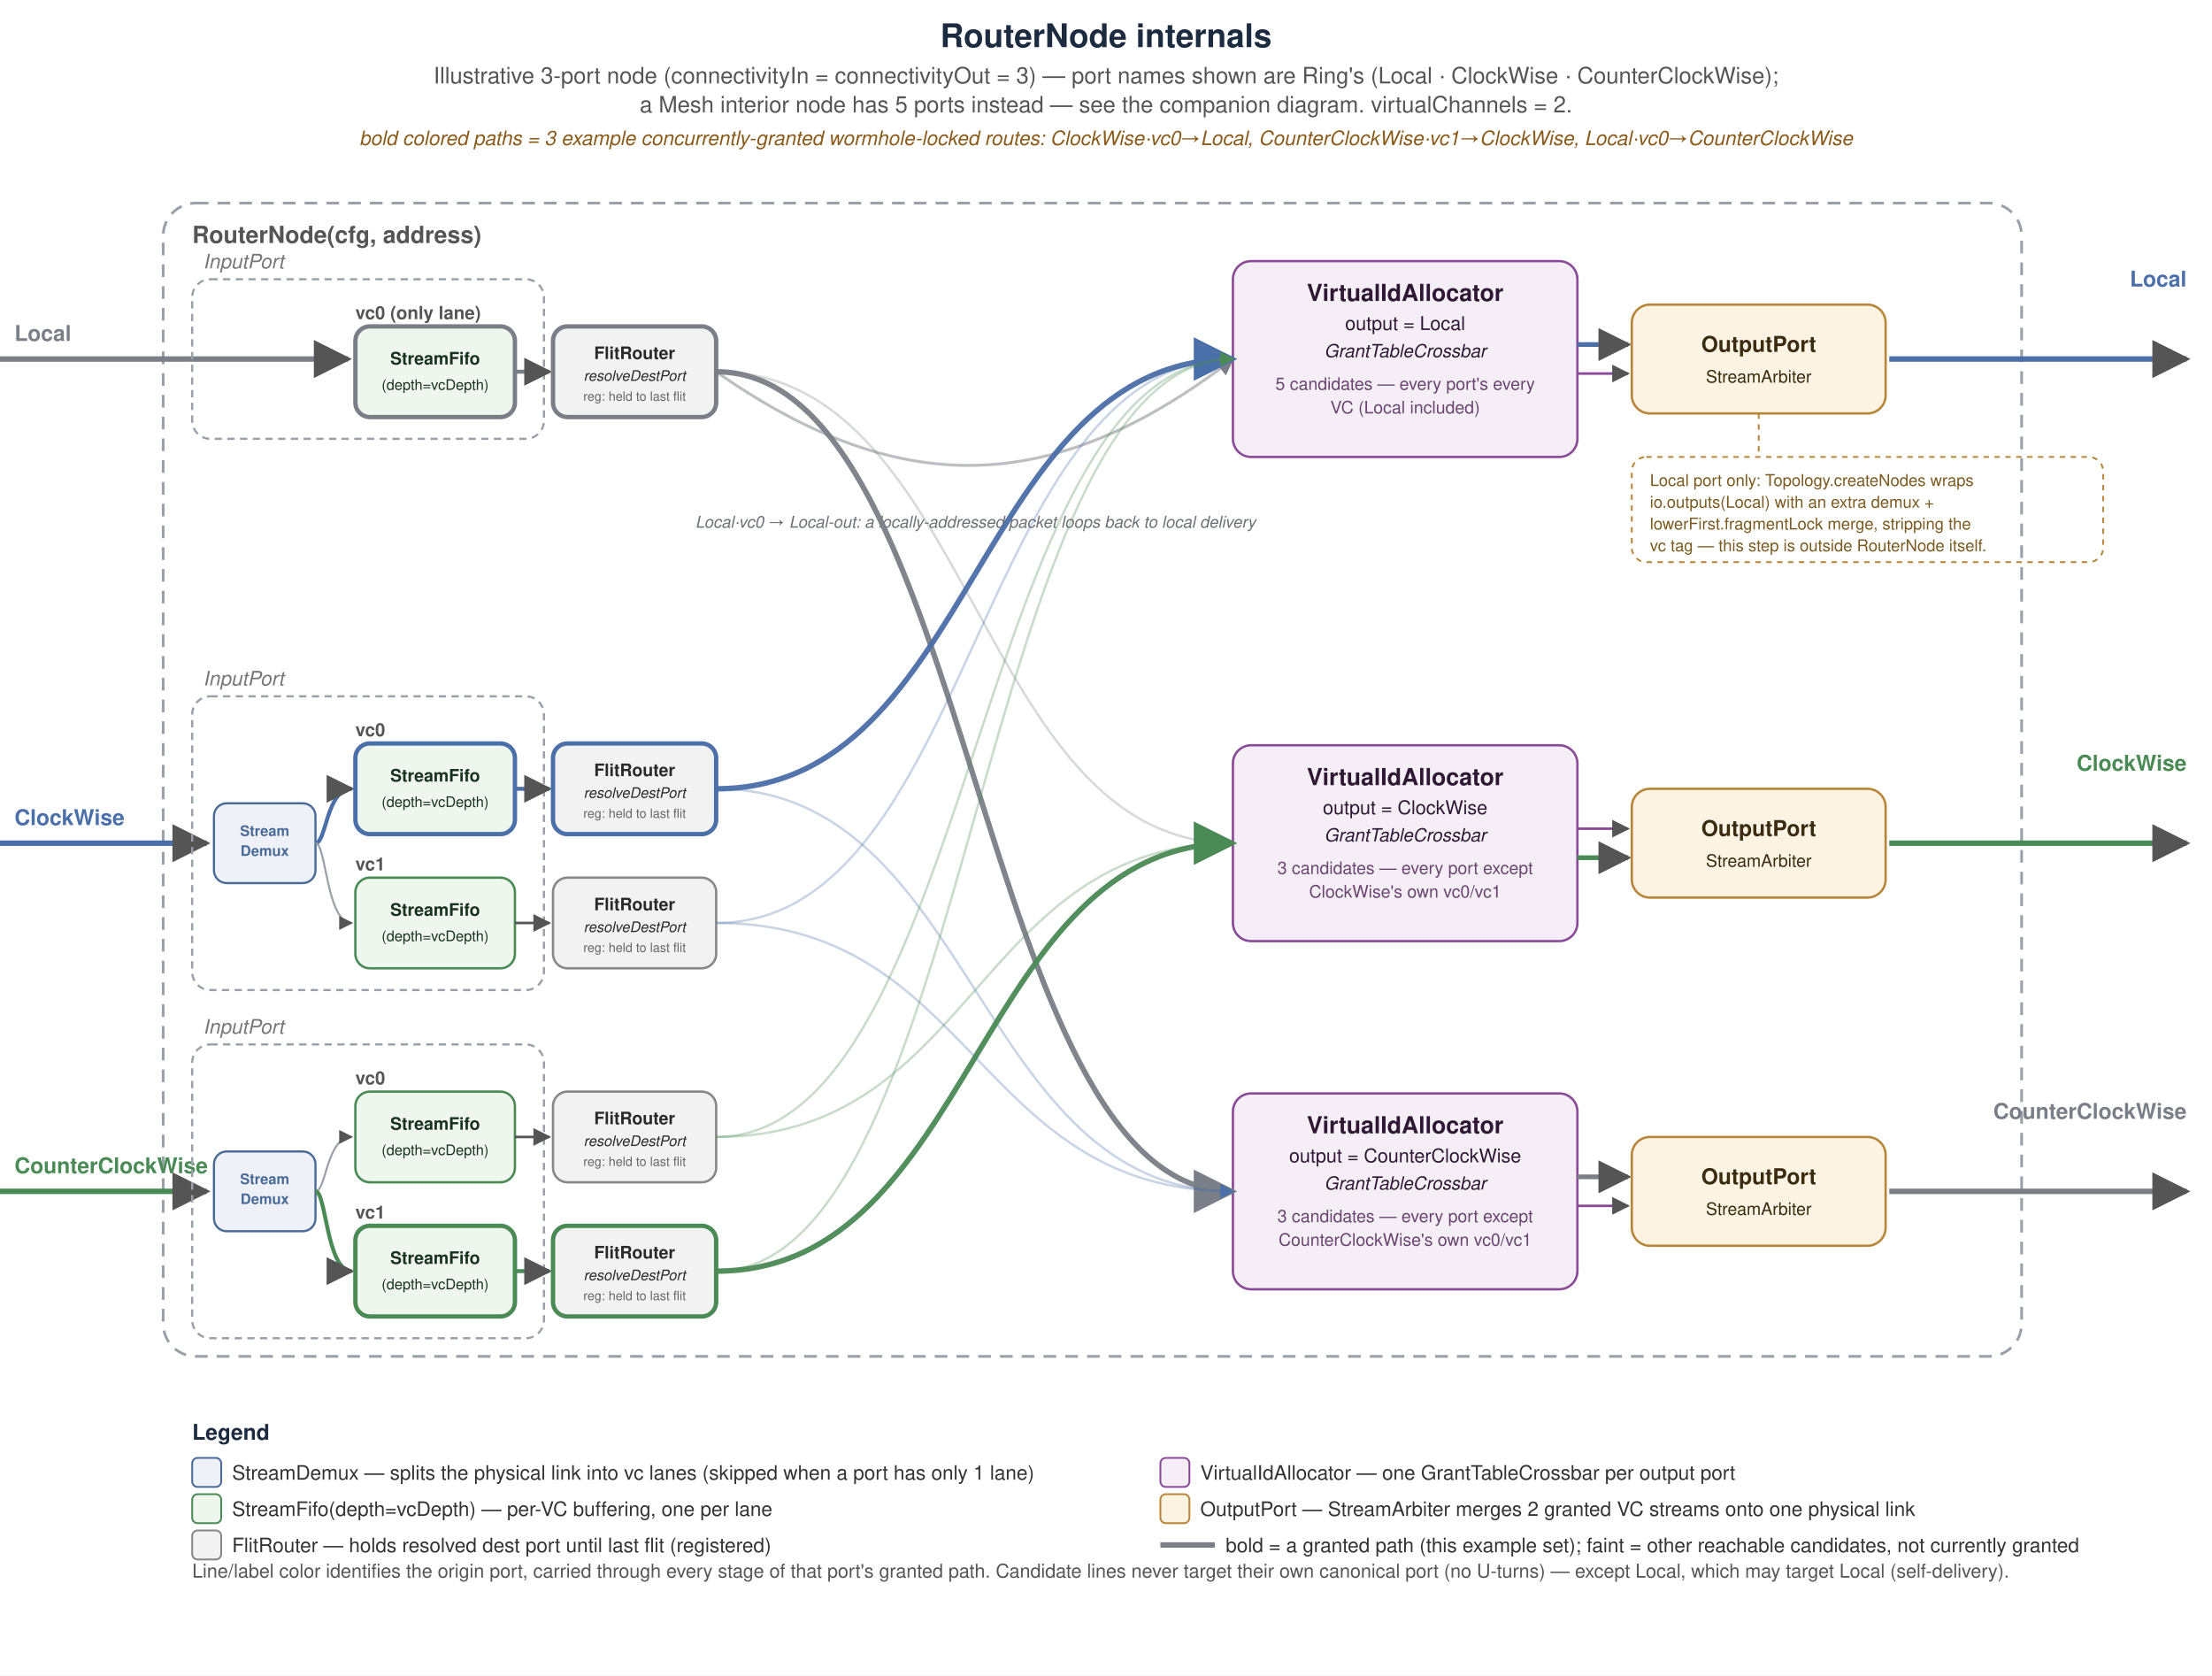
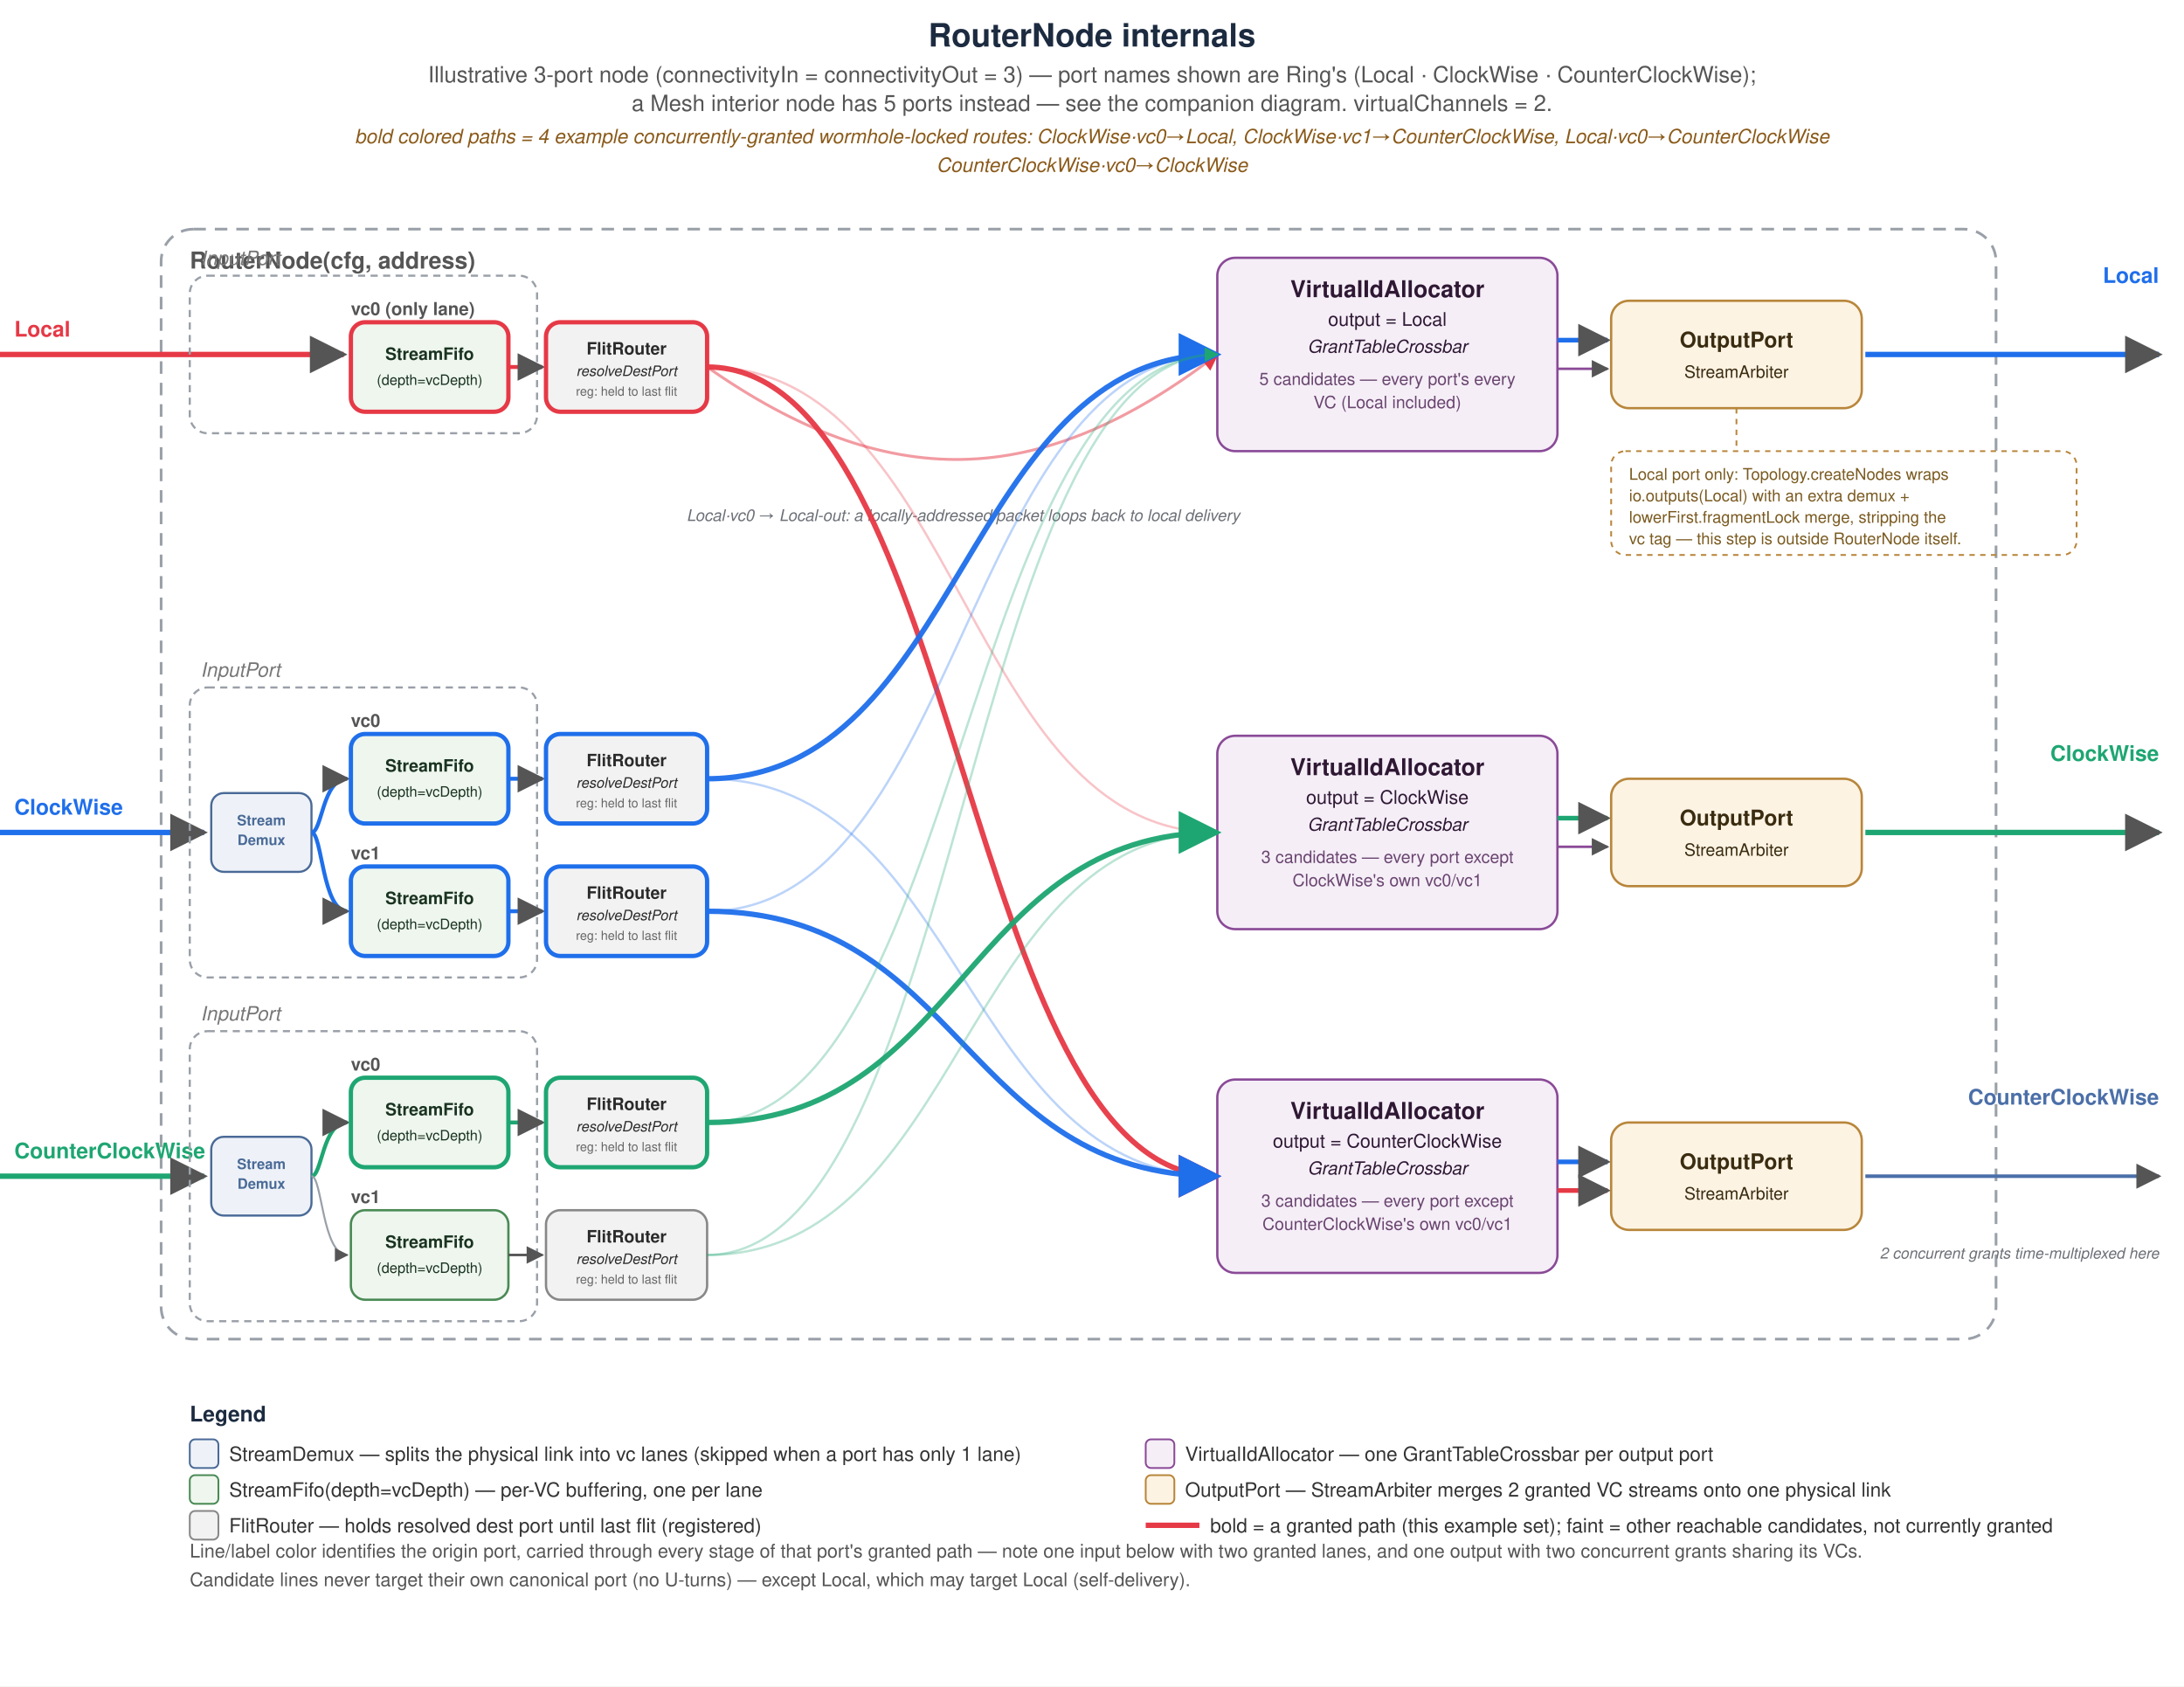
- <svg xmlns="http://www.w3.org/2000/svg" viewBox="0 0 1220 924" font-family="Segoe UI, Helvetica, Arial, sans-serif">
+ <svg xmlns="http://www.w3.org/2000/svg" viewBox="0 0 1220 942" font-family="Segoe UI, Helvetica, Arial, sans-serif">
  <defs>
    <marker id="arrowGray" viewBox="0 0 10 10" refX="9" refY="5" markerWidth="7" markerHeight="7" orient="auto-start-reverse">
      <path d="M0,0 L10,5 L0,10 z" fill="#555" />
    </marker>
    <marker id="arrowC0" viewBox="0 0 10 10" refX="9" refY="5" markerWidth="6" markerHeight="6" orient="auto-start-reverse">
-       <path d="M0,0 L10,5 L0,10 z" fill="#7a7f87" />
+       <path d="M0,0 L10,5 L0,10 z" fill="#e63946" />
    </marker>
    <marker id="arrowB0" viewBox="0 0 10 10" refX="9" refY="5" markerWidth="8" markerHeight="8" orient="auto-start-reverse">
-       <path d="M0,0 L10,5 L0,10 z" fill="#7a7f87" />
+       <path d="M0,0 L10,5 L0,10 z" fill="#e63946" />
    </marker>
    <marker id="arrowC1" viewBox="0 0 10 10" refX="9" refY="5" markerWidth="6" markerHeight="6" orient="auto-start-reverse">
-       <path d="M0,0 L10,5 L0,10 z" fill="#4b6fa8" />
+       <path d="M0,0 L10,5 L0,10 z" fill="#1f6feb" />
    </marker>
    <marker id="arrowB1" viewBox="0 0 10 10" refX="9" refY="5" markerWidth="8" markerHeight="8" orient="auto-start-reverse">
-       <path d="M0,0 L10,5 L0,10 z" fill="#4b6fa8" />
+       <path d="M0,0 L10,5 L0,10 z" fill="#1f6feb" />
    </marker>
    <marker id="arrowC2" viewBox="0 0 10 10" refX="9" refY="5" markerWidth="6" markerHeight="6" orient="auto-start-reverse">
-       <path d="M0,0 L10,5 L0,10 z" fill="#4a8a55" />
+       <path d="M0,0 L10,5 L0,10 z" fill="#1ea672" />
    </marker>
    <marker id="arrowB2" viewBox="0 0 10 10" refX="9" refY="5" markerWidth="8" markerHeight="8" orient="auto-start-reverse">
-       <path d="M0,0 L10,5 L0,10 z" fill="#4a8a55" />
+       <path d="M0,0 L10,5 L0,10 z" fill="#1ea672" />
    </marker>
    <marker id="arrowC3" viewBox="0 0 10 10" refX="9" refY="5" markerWidth="6" markerHeight="6" orient="auto-start-reverse">
-       <path d="M0,0 L10,5 L0,10 z" fill="#a5673f" />
+       <path d="M0,0 L10,5 L0,10 z" fill="#f2790a" />
    </marker>
    <marker id="arrowB3" viewBox="0 0 10 10" refX="9" refY="5" markerWidth="8" markerHeight="8" orient="auto-start-reverse">
-       <path d="M0,0 L10,5 L0,10 z" fill="#a5673f" />
+       <path d="M0,0 L10,5 L0,10 z" fill="#f2790a" />
    </marker>
    <marker id="arrowC4" viewBox="0 0 10 10" refX="9" refY="5" markerWidth="6" markerHeight="6" orient="auto-start-reverse">
-       <path d="M0,0 L10,5 L0,10 z" fill="#6a4c93" />
+       <path d="M0,0 L10,5 L0,10 z" fill="#9d4edd" />
    </marker>
    <marker id="arrowB4" viewBox="0 0 10 10" refX="9" refY="5" markerWidth="8" markerHeight="8" orient="auto-start-reverse">
-       <path d="M0,0 L10,5 L0,10 z" fill="#6a4c93" />
+       <path d="M0,0 L10,5 L0,10 z" fill="#9d4edd" />
    </marker>
  </defs>
-   <rect x="0" y="0" width="1220" height="924" fill="#ffffff" />
+   <rect x="0" y="0" width="1220" height="942" fill="#ffffff" />
  <text x="610.0" y="26" text-anchor="middle" font-size="18" font-weight="600" fill="#1c2b40">RouterNode internals</text>
  <text x="610.0" y="46" text-anchor="middle" font-size="12.5" fill="#555">Illustrative 3-port node (connectivityIn = connectivityOut = 3) — port names shown are Ring's (Local · ClockWise · CounterClockWise);</text>
  <text x="610.0" y="62" text-anchor="middle" font-size="12.5" fill="#555">a Mesh interior node has 5 ports instead — see the companion diagram. virtualChannels = 2.</text>
-   <text x="610.0" y="80" text-anchor="middle" font-size="11" font-style="italic" fill="#8a5a1a">bold colored paths = 3 example concurrently-granted wormhole-locked routes: ClockWise·vc0→Local, CounterClockWise·vc1→ClockWise, Local·vc0→CounterClockWise</text>
-   <rect x="90" y="112" width="1025" height="636" rx="18" fill="none" stroke="#9aa0a8" stroke-width="1.5" stroke-dasharray="7,5" />
-   <text x="106" y="134" font-size="13" font-weight="600" fill="#555">RouterNode(cfg, address)</text>
-   <text x="8" y="188" font-size="12" font-weight="600" fill="#7a7f87">Local</text>
-   <line x1="0" y1="198" x2="192" y2="198" stroke="#7a7f87" stroke-width="3" marker-end="url(#arrowGray)" />
+   <text x="610.0" y="80" text-anchor="middle" font-size="11" font-style="italic" fill="#8a5a1a">bold colored paths = 4 example concurrently-granted wormhole-locked routes: ClockWise·vc0→Local, ClockWise·vc1→CounterClockWise, Local·vc0→CounterClockWise</text>
+   <text x="610.0" y="96" text-anchor="middle" font-size="11" font-style="italic" fill="#8a5a1a">CounterClockWise·vc0→ClockWise</text>
+   <rect x="90" y="128" width="1025" height="620" rx="18" fill="none" stroke="#9aa0a8" stroke-width="1.5" stroke-dasharray="7,5" />
+   <text x="106" y="150" font-size="13" font-weight="600" fill="#555">RouterNode(cfg, address)</text>
+   <text x="8" y="188" font-size="12" font-weight="600" fill="#e63946">Local</text>
+   <line x1="0" y1="198" x2="192" y2="198" stroke="#e63946" stroke-width="3" marker-end="url(#arrowGray)" />
  <text x="112" y="148" font-size="11" font-style="italic" fill="#777">InputPort</text>
  <rect x="106" y="154" width="194" height="88" rx="10" fill="none" stroke="#9aa0a8" stroke-width="1.2" stroke-dasharray="4,3" />
  <text x="196" y="176" font-size="10" font-weight="600" fill="#555">vc0 (only lane)</text>
-   <rect x="196" y="180" width="88" height="50" rx="8" fill="#eef6ee" stroke="#7a7f87" stroke-width="2.4" />
+   <rect x="196" y="180" width="88" height="50" rx="8" fill="#eef6ee" stroke="#e63946" stroke-width="2.4" />
  <text x="240" y="201" text-anchor="middle" font-size="9.5" font-weight="600" fill="#1a3320">StreamFifo</text>
  <text x="240" y="215" text-anchor="middle" font-size="8" fill="#1a3320">(depth=vcDepth)</text>
-   <line x1="284" y1="205" x2="303" y2="205" stroke="#7a7f87" stroke-width="2.2" marker-end="url(#arrowGray)" />
-   <rect x="305" y="180" width="90" height="50" rx="8" fill="#f2f2f2" stroke="#7a7f87" stroke-width="2.4" />
+   <line x1="284" y1="205" x2="303" y2="205" stroke="#e63946" stroke-width="2.2" marker-end="url(#arrowGray)" />
+   <rect x="305" y="180" width="90" height="50" rx="8" fill="#f2f2f2" stroke="#e63946" stroke-width="2.4" />
  <text x="350" y="198" text-anchor="middle" font-size="9.5" font-weight="600" fill="#2a2a2a">FlitRouter</text>
  <text x="350" y="210" text-anchor="middle" font-size="8" font-style="italic" fill="#2a2a2a">resolveDestPort</text>
  <text x="350" y="221" text-anchor="middle" font-size="7" fill="#666">reg: held to last flit</text>
  <rect x="680" y="144" width="190" height="108" rx="10" fill="#f5eef7" stroke="#8a4a97" stroke-width="1.3" />
  <text x="775" y="166" text-anchor="middle" font-size="13" font-weight="600" fill="#2f1834">VirtualIdAllocator</text>
  <text x="775" y="182" text-anchor="middle" font-size="10.5" fill="#2f1834">output = Local</text>
  <text x="775" y="197" text-anchor="middle" font-size="10" font-style="italic" fill="#2f1834">GrantTableCrossbar</text>
  <text x="775" y="215" text-anchor="middle" font-size="9.5" fill="#6a4570">5 candidates — every port's every</text>
  <text x="775" y="228" text-anchor="middle" font-size="9.5" fill="#6a4570">VC (Local included)</text>
-   <line x1="870" y1="190" x2="898" y2="190" stroke="#4b6fa8" stroke-width="2.6" marker-end="url(#arrowGray)" />
+   <line x1="870" y1="190" x2="898" y2="190" stroke="#1f6feb" stroke-width="2.6" marker-end="url(#arrowGray)" />
  <line x1="870" y1="206" x2="898" y2="206" stroke="#8a4a97" stroke-width="1.4" marker-end="url(#arrowGray)" />
  <rect x="900" y="168" width="140" height="60" rx="10" fill="#fdf3e3" stroke="#b8863b" stroke-width="1.3" />
  <text x="970" y="194" text-anchor="middle" font-size="12" font-weight="600" fill="#3a2c10">OutputPort</text>
  <text x="970" y="211" text-anchor="middle" font-size="9.5" fill="#3a2c10">StreamArbiter</text>
-   <line x1="1042" y1="198" x2="1206" y2="198" stroke="#4b6fa8" stroke-width="3" marker-end="url(#arrowGray)" />
-   <text x="1206" y="158" text-anchor="end" font-size="12" font-weight="600" fill="#4b6fa8">Local</text>
+   <line x1="1042" y1="198" x2="1206" y2="198" stroke="#1f6feb" stroke-width="3" marker-end="url(#arrowGray)" />
+   <text x="1206" y="158" text-anchor="end" font-size="12" font-weight="600" fill="#1f6feb">Local</text>
  <rect x="900" y="252" width="260" height="58" rx="8" fill="none" stroke="#b8863b" stroke-width="1" stroke-dasharray="3,3" />
  <line x1="970" y1="228" x2="970" y2="252" stroke="#b8863b" stroke-width="1" stroke-dasharray="3,3" />
  <text x="910" y="268" font-size="9" fill="#7a5a20">Local port only: Topology.createNodes wraps</text>
  <text x="910" y="280" font-size="9" fill="#7a5a20">io.outputs(Local) with an extra demux +</text>
  <text x="910" y="292" font-size="9" fill="#7a5a20">lowerFirst.fragmentLock merge, stripping the</text>
  <text x="910" y="304" font-size="9" fill="#7a5a20">vc tag — this step is outside RouterNode itself.</text>
-   <text x="8" y="455" font-size="12" font-weight="600" fill="#4b6fa8">ClockWise</text>
-   <line x1="0" y1="465" x2="114" y2="465" stroke="#4b6fa8" stroke-width="3" marker-end="url(#arrowGray)" />
+   <text x="8" y="455" font-size="12" font-weight="600" fill="#1f6feb">ClockWise</text>
+   <line x1="0" y1="465" x2="114" y2="465" stroke="#1f6feb" stroke-width="3" marker-end="url(#arrowGray)" />
  <rect x="118" y="443" width="56" height="44" rx="7" fill="#eef2f8" stroke="#4a6a97" stroke-width="1.2" />
  <text x="146" y="461" text-anchor="middle" font-size="8" font-weight="600" fill="#4a6a97">Stream</text>
  <text x="146" y="472" text-anchor="middle" font-size="8" font-weight="600" fill="#4a6a97">Demux</text>
  <text x="112" y="378" font-size="11" font-style="italic" fill="#777">InputPort</text>
  <rect x="106" y="384" width="194" height="162" rx="10" fill="none" stroke="#9aa0a8" stroke-width="1.2" stroke-dasharray="4,3" />
  <text x="196" y="406" font-size="10" font-weight="600" fill="#555">vc0</text>
-   <path d="M174,465 C 180,465 180,435 194,435" fill="none" stroke="#4b6fa8" stroke-width="2.2" marker-end="url(#arrowGray)" />
-   <rect x="196" y="410" width="88" height="50" rx="8" fill="#eef6ee" stroke="#4b6fa8" stroke-width="2.4" />
+   <path d="M174,465 C 180,465 180,435 194,435" fill="none" stroke="#1f6feb" stroke-width="2.2" marker-end="url(#arrowGray)" />
+   <rect x="196" y="410" width="88" height="50" rx="8" fill="#eef6ee" stroke="#1f6feb" stroke-width="2.4" />
  <text x="240" y="431" text-anchor="middle" font-size="9.5" font-weight="600" fill="#1a3320">StreamFifo</text>
  <text x="240" y="445" text-anchor="middle" font-size="8" fill="#1a3320">(depth=vcDepth)</text>
-   <line x1="284" y1="435" x2="303" y2="435" stroke="#4b6fa8" stroke-width="2.2" marker-end="url(#arrowGray)" />
-   <rect x="305" y="410" width="90" height="50" rx="8" fill="#f2f2f2" stroke="#4b6fa8" stroke-width="2.4" />
+   <line x1="284" y1="435" x2="303" y2="435" stroke="#1f6feb" stroke-width="2.2" marker-end="url(#arrowGray)" />
+   <rect x="305" y="410" width="90" height="50" rx="8" fill="#f2f2f2" stroke="#1f6feb" stroke-width="2.4" />
  <text x="350" y="428" text-anchor="middle" font-size="9.5" font-weight="600" fill="#2a2a2a">FlitRouter</text>
  <text x="350" y="440" text-anchor="middle" font-size="8" font-style="italic" fill="#2a2a2a">resolveDestPort</text>
  <text x="350" y="451" text-anchor="middle" font-size="7" fill="#666">reg: held to last flit</text>
  <text x="196" y="480" font-size="10" font-weight="600" fill="#555">vc1</text>
-   <path d="M174,465 C 180,465 180,509 194,509" fill="none" stroke="#9aa0a8" stroke-width="1.1" marker-end="url(#arrowGray)" />
-   <rect x="196" y="484" width="88" height="50" rx="8" fill="#eef6ee" stroke="#4a8a55" stroke-width="1.3" />
+   <path d="M174,465 C 180,465 180,509 194,509" fill="none" stroke="#1f6feb" stroke-width="2.2" marker-end="url(#arrowGray)" />
+   <rect x="196" y="484" width="88" height="50" rx="8" fill="#eef6ee" stroke="#1f6feb" stroke-width="2.4" />
  <text x="240" y="505" text-anchor="middle" font-size="9.5" font-weight="600" fill="#1a3320">StreamFifo</text>
  <text x="240" y="519" text-anchor="middle" font-size="8" fill="#1a3320">(depth=vcDepth)</text>
-   <line x1="284" y1="509" x2="303" y2="509" stroke="#555" stroke-width="1.4" marker-end="url(#arrowGray)" />
-   <rect x="305" y="484" width="90" height="50" rx="8" fill="#f2f2f2" stroke="#888" stroke-width="1.3" />
+   <line x1="284" y1="509" x2="303" y2="509" stroke="#1f6feb" stroke-width="2.2" marker-end="url(#arrowGray)" />
+   <rect x="305" y="484" width="90" height="50" rx="8" fill="#f2f2f2" stroke="#1f6feb" stroke-width="2.4" />
  <text x="350" y="502" text-anchor="middle" font-size="9.5" font-weight="600" fill="#2a2a2a">FlitRouter</text>
  <text x="350" y="514" text-anchor="middle" font-size="8" font-style="italic" fill="#2a2a2a">resolveDestPort</text>
  <text x="350" y="525" text-anchor="middle" font-size="7" fill="#666">reg: held to last flit</text>
  <rect x="680" y="411" width="190" height="108" rx="10" fill="#f5eef7" stroke="#8a4a97" stroke-width="1.3" />
  <text x="775" y="433" text-anchor="middle" font-size="13" font-weight="600" fill="#2f1834">VirtualIdAllocator</text>
  <text x="775" y="449" text-anchor="middle" font-size="10.5" fill="#2f1834">output = ClockWise</text>
  <text x="775" y="464" text-anchor="middle" font-size="10" font-style="italic" fill="#2f1834">GrantTableCrossbar</text>
  <text x="775" y="482" text-anchor="middle" font-size="9.5" fill="#6a4570">3 candidates — every port except</text>
  <text x="775" y="495" text-anchor="middle" font-size="9.5" fill="#6a4570">ClockWise's own vc0/vc1</text>
-   <line x1="870" y1="457" x2="898" y2="457" stroke="#8a4a97" stroke-width="1.4" marker-end="url(#arrowGray)" />
-   <line x1="870" y1="473" x2="898" y2="473" stroke="#4a8a55" stroke-width="2.6" marker-end="url(#arrowGray)" />
+   <line x1="870" y1="457" x2="898" y2="457" stroke="#1ea672" stroke-width="2.6" marker-end="url(#arrowGray)" />
+   <line x1="870" y1="473" x2="898" y2="473" stroke="#8a4a97" stroke-width="1.4" marker-end="url(#arrowGray)" />
  <rect x="900" y="435" width="140" height="60" rx="10" fill="#fdf3e3" stroke="#b8863b" stroke-width="1.3" />
  <text x="970" y="461" text-anchor="middle" font-size="12" font-weight="600" fill="#3a2c10">OutputPort</text>
  <text x="970" y="478" text-anchor="middle" font-size="9.5" fill="#3a2c10">StreamArbiter</text>
-   <line x1="1042" y1="465" x2="1206" y2="465" stroke="#4a8a55" stroke-width="3" marker-end="url(#arrowGray)" />
-   <text x="1206" y="425" text-anchor="end" font-size="12" font-weight="600" fill="#4a8a55">ClockWise</text>
-   <text x="8" y="647" font-size="12" font-weight="600" fill="#4a8a55">CounterClockWise</text>
-   <line x1="0" y1="657" x2="114" y2="657" stroke="#4a8a55" stroke-width="3" marker-end="url(#arrowGray)" />
+   <line x1="1042" y1="465" x2="1206" y2="465" stroke="#1ea672" stroke-width="3" marker-end="url(#arrowGray)" />
+   <text x="1206" y="425" text-anchor="end" font-size="12" font-weight="600" fill="#1ea672">ClockWise</text>
+   <text x="8" y="647" font-size="12" font-weight="600" fill="#1ea672">CounterClockWise</text>
+   <line x1="0" y1="657" x2="114" y2="657" stroke="#1ea672" stroke-width="3" marker-end="url(#arrowGray)" />
  <rect x="118" y="635" width="56" height="44" rx="7" fill="#eef2f8" stroke="#4a6a97" stroke-width="1.2" />
  <text x="146" y="653" text-anchor="middle" font-size="8" font-weight="600" fill="#4a6a97">Stream</text>
  <text x="146" y="664" text-anchor="middle" font-size="8" font-weight="600" fill="#4a6a97">Demux</text>
  <text x="112" y="570" font-size="11" font-style="italic" fill="#777">InputPort</text>
  <rect x="106" y="576" width="194" height="162" rx="10" fill="none" stroke="#9aa0a8" stroke-width="1.2" stroke-dasharray="4,3" />
  <text x="196" y="598" font-size="10" font-weight="600" fill="#555">vc0</text>
-   <path d="M174,657 C 180,657 180,627 194,627" fill="none" stroke="#9aa0a8" stroke-width="1.1" marker-end="url(#arrowGray)" />
-   <rect x="196" y="602" width="88" height="50" rx="8" fill="#eef6ee" stroke="#4a8a55" stroke-width="1.3" />
+   <path d="M174,657 C 180,657 180,627 194,627" fill="none" stroke="#1ea672" stroke-width="2.2" marker-end="url(#arrowGray)" />
+   <rect x="196" y="602" width="88" height="50" rx="8" fill="#eef6ee" stroke="#1ea672" stroke-width="2.4" />
  <text x="240" y="623" text-anchor="middle" font-size="9.5" font-weight="600" fill="#1a3320">StreamFifo</text>
  <text x="240" y="637" text-anchor="middle" font-size="8" fill="#1a3320">(depth=vcDepth)</text>
-   <line x1="284" y1="627" x2="303" y2="627" stroke="#555" stroke-width="1.4" marker-end="url(#arrowGray)" />
-   <rect x="305" y="602" width="90" height="50" rx="8" fill="#f2f2f2" stroke="#888" stroke-width="1.3" />
+   <line x1="284" y1="627" x2="303" y2="627" stroke="#1ea672" stroke-width="2.2" marker-end="url(#arrowGray)" />
+   <rect x="305" y="602" width="90" height="50" rx="8" fill="#f2f2f2" stroke="#1ea672" stroke-width="2.4" />
  <text x="350" y="620" text-anchor="middle" font-size="9.5" font-weight="600" fill="#2a2a2a">FlitRouter</text>
  <text x="350" y="632" text-anchor="middle" font-size="8" font-style="italic" fill="#2a2a2a">resolveDestPort</text>
  <text x="350" y="643" text-anchor="middle" font-size="7" fill="#666">reg: held to last flit</text>
  <text x="196" y="672" font-size="10" font-weight="600" fill="#555">vc1</text>
-   <path d="M174,657 C 180,657 180,701 194,701" fill="none" stroke="#4a8a55" stroke-width="2.2" marker-end="url(#arrowGray)" />
-   <rect x="196" y="676" width="88" height="50" rx="8" fill="#eef6ee" stroke="#4a8a55" stroke-width="2.4" />
+   <path d="M174,657 C 180,657 180,701 194,701" fill="none" stroke="#9aa0a8" stroke-width="1.1" marker-end="url(#arrowGray)" />
+   <rect x="196" y="676" width="88" height="50" rx="8" fill="#eef6ee" stroke="#4a8a55" stroke-width="1.3" />
  <text x="240" y="697" text-anchor="middle" font-size="9.5" font-weight="600" fill="#1a3320">StreamFifo</text>
  <text x="240" y="711" text-anchor="middle" font-size="8" fill="#1a3320">(depth=vcDepth)</text>
-   <line x1="284" y1="701" x2="303" y2="701" stroke="#4a8a55" stroke-width="2.2" marker-end="url(#arrowGray)" />
-   <rect x="305" y="676" width="90" height="50" rx="8" fill="#f2f2f2" stroke="#4a8a55" stroke-width="2.4" />
+   <line x1="284" y1="701" x2="303" y2="701" stroke="#555" stroke-width="1.4" marker-end="url(#arrowGray)" />
+   <rect x="305" y="676" width="90" height="50" rx="8" fill="#f2f2f2" stroke="#888" stroke-width="1.3" />
  <text x="350" y="694" text-anchor="middle" font-size="9.5" font-weight="600" fill="#2a2a2a">FlitRouter</text>
  <text x="350" y="706" text-anchor="middle" font-size="8" font-style="italic" fill="#2a2a2a">resolveDestPort</text>
  <text x="350" y="717" text-anchor="middle" font-size="7" fill="#666">reg: held to last flit</text>
  <rect x="680" y="603" width="190" height="108" rx="10" fill="#f5eef7" stroke="#8a4a97" stroke-width="1.3" />
  <text x="775" y="625" text-anchor="middle" font-size="13" font-weight="600" fill="#2f1834">VirtualIdAllocator</text>
  <text x="775" y="641" text-anchor="middle" font-size="10.5" fill="#2f1834">output = CounterClockWise</text>
  <text x="775" y="656" text-anchor="middle" font-size="10" font-style="italic" fill="#2f1834">GrantTableCrossbar</text>
  <text x="775" y="674" text-anchor="middle" font-size="9.5" fill="#6a4570">3 candidates — every port except</text>
  <text x="775" y="687" text-anchor="middle" font-size="9.5" fill="#6a4570">CounterClockWise's own vc0/vc1</text>
-   <line x1="870" y1="649" x2="898" y2="649" stroke="#7a7f87" stroke-width="2.6" marker-end="url(#arrowGray)" />
-   <line x1="870" y1="665" x2="898" y2="665" stroke="#8a4a97" stroke-width="1.4" marker-end="url(#arrowGray)" />
+   <line x1="870" y1="649" x2="898" y2="649" stroke="#1f6feb" stroke-width="2.6" marker-end="url(#arrowGray)" />
+   <line x1="870" y1="665" x2="898" y2="665" stroke="#e63946" stroke-width="2.6" marker-end="url(#arrowGray)" />
  <rect x="900" y="627" width="140" height="60" rx="10" fill="#fdf3e3" stroke="#b8863b" stroke-width="1.3" />
  <text x="970" y="653" text-anchor="middle" font-size="12" font-weight="600" fill="#3a2c10">OutputPort</text>
  <text x="970" y="670" text-anchor="middle" font-size="9.5" fill="#3a2c10">StreamArbiter</text>
-   <line x1="1042" y1="657" x2="1206" y2="657" stroke="#7a7f87" stroke-width="3" marker-end="url(#arrowGray)" />
-   <text x="1206" y="617" text-anchor="end" font-size="12" font-weight="600" fill="#7a7f87">CounterClockWise</text>
-   <path d="M395,205 C 495,275 580,275 680,198" fill="none" stroke="#7a7f87" stroke-width="1.6" stroke-opacity="0.5" marker-end="url(#arrowC0)" />
+   <line x1="1042" y1="657" x2="1206" y2="657" stroke="#4b6fa8" stroke-width="2" marker-end="url(#arrowGray)" />
+   <text x="1206" y="617" text-anchor="end" font-size="12" font-weight="600" fill="#4b6fa8">CounterClockWise</text>
+   <text x="1206" y="703" text-anchor="end" font-size="8.5" font-style="italic" fill="#6b6f76">2 concurrent grants time-multiplexed here</text>
+   <path d="M395,205 C 495,275 580,275 680,198" fill="none" stroke="#e63946" stroke-width="1.6" stroke-opacity="0.5" marker-end="url(#arrowC0)" />
  <text x="538" y="291" text-anchor="middle" font-size="9" font-style="italic" fill="#6b6f76">Local·vc0 → Local-out: a locally-addressed packet loops back to local delivery</text>
-   <path d="M395,205 C 538,205 538,465 680,465" fill="none" stroke="#7a7f87" stroke-width="1.3" stroke-opacity="0.3" marker-end="url(#arrowC0)" />
-   <path d="M395,205 C 538,205 538,657 680,657" fill="none" stroke="#7a7f87" stroke-width="3" stroke-opacity="0.95" marker-end="url(#arrowB0)" />
-   <path d="M395,435 C 538,435 538,198 680,198" fill="none" stroke="#4b6fa8" stroke-width="3" stroke-opacity="0.95" marker-end="url(#arrowB1)" />
-   <path d="M395,435 C 538,435 538,657 680,657" fill="none" stroke="#4b6fa8" stroke-width="1.3" stroke-opacity="0.3" marker-end="url(#arrowC1)" />
-   <path d="M395,509 C 538,509 538,198 680,198" fill="none" stroke="#4b6fa8" stroke-width="1.3" stroke-opacity="0.3" marker-end="url(#arrowC1)" />
-   <path d="M395,509 C 538,509 538,657 680,657" fill="none" stroke="#4b6fa8" stroke-width="1.3" stroke-opacity="0.3" marker-end="url(#arrowC1)" />
-   <path d="M395,627 C 538,627 538,198 680,198" fill="none" stroke="#4a8a55" stroke-width="1.3" stroke-opacity="0.3" marker-end="url(#arrowC2)" />
-   <path d="M395,627 C 538,627 538,465 680,465" fill="none" stroke="#4a8a55" stroke-width="1.3" stroke-opacity="0.3" marker-end="url(#arrowC2)" />
-   <path d="M395,701 C 538,701 538,198 680,198" fill="none" stroke="#4a8a55" stroke-width="1.3" stroke-opacity="0.3" marker-end="url(#arrowC2)" />
-   <path d="M395,701 C 538,701 538,465 680,465" fill="none" stroke="#4a8a55" stroke-width="3" stroke-opacity="0.95" marker-end="url(#arrowB2)" />
+   <path d="M395,205 C 538,205 538,465 680,465" fill="none" stroke="#e63946" stroke-width="1.3" stroke-opacity="0.3" marker-end="url(#arrowC0)" />
+   <path d="M395,205 C 538,205 538,657 680,657" fill="none" stroke="#e63946" stroke-width="3" stroke-opacity="0.95" marker-end="url(#arrowB0)" />
+   <path d="M395,435 C 538,435 538,198 680,198" fill="none" stroke="#1f6feb" stroke-width="3" stroke-opacity="0.95" marker-end="url(#arrowB1)" />
+   <path d="M395,435 C 538,435 538,657 680,657" fill="none" stroke="#1f6feb" stroke-width="1.3" stroke-opacity="0.3" marker-end="url(#arrowC1)" />
+   <path d="M395,509 C 538,509 538,198 680,198" fill="none" stroke="#1f6feb" stroke-width="1.3" stroke-opacity="0.3" marker-end="url(#arrowC1)" />
+   <path d="M395,509 C 538,509 538,657 680,657" fill="none" stroke="#1f6feb" stroke-width="3" stroke-opacity="0.95" marker-end="url(#arrowB1)" />
+   <path d="M395,627 C 538,627 538,198 680,198" fill="none" stroke="#1ea672" stroke-width="1.3" stroke-opacity="0.3" marker-end="url(#arrowC2)" />
+   <path d="M395,627 C 538,627 538,465 680,465" fill="none" stroke="#1ea672" stroke-width="3" stroke-opacity="0.95" marker-end="url(#arrowB2)" />
+   <path d="M395,701 C 538,701 538,198 680,198" fill="none" stroke="#1ea672" stroke-width="1.3" stroke-opacity="0.3" marker-end="url(#arrowC2)" />
+   <path d="M395,701 C 538,701 538,465 680,465" fill="none" stroke="#1ea672" stroke-width="1.3" stroke-opacity="0.3" marker-end="url(#arrowC2)" />
  <text x="106" y="794" font-size="12" font-weight="600" fill="#1c2b40">Legend</text>
  <rect x="106" y="804" width="16" height="16" rx="3" fill="#eef2f8" stroke="#4a6a97" />
  <text x="128" y="816" font-size="11" fill="#333">StreamDemux — splits the physical link into vc lanes (skipped when a port has only 1 lane)</text>
  <rect x="106" y="824" width="16" height="16" rx="3" fill="#eef6ee" stroke="#4a8a55" />
  <text x="128" y="836" font-size="11" fill="#333">StreamFifo(depth=vcDepth) — per-VC buffering, one per lane</text>
  <rect x="106" y="844" width="16" height="16" rx="3" fill="#f2f2f2" stroke="#888" />
  <text x="128" y="856" font-size="11" fill="#333">FlitRouter — holds resolved dest port until last flit (registered)</text>
  <rect x="640" y="804" width="16" height="16" rx="3" fill="#f5eef7" stroke="#8a4a97" />
  <text x="662" y="816" font-size="11" fill="#333">VirtualIdAllocator — one GrantTableCrossbar per output port</text>
  <rect x="640" y="824" width="16" height="16" rx="3" fill="#fdf3e3" stroke="#b8863b" />
  <text x="662" y="836" font-size="11" fill="#333">OutputPort — StreamArbiter merges 2 granted VC streams onto one physical link</text>
-   <line x1="640" y1="852" x2="670" y2="852" stroke="#7a7f87" stroke-width="3" />
+   <line x1="640" y1="852" x2="670" y2="852" stroke="#e63946" stroke-width="3" />
  <text x="676" y="856" font-size="11" fill="#333">bold = a granted path (this example set); faint = other reachable candidates, not currently granted</text>
-   <text x="106" y="870" font-size="10.5" fill="#555">Line/label color identifies the origin port, carried through every stage of that port's granted path. Candidate lines never target their own canonical port (no U-turns) — except Local, which may target Local (self-delivery).</text>
+   <text x="106" y="870" font-size="10.5" fill="#555">Line/label color identifies the origin port, carried through every stage of that port's granted path — note one input below with two granted lanes, and one output with two concurrent grants sharing its VCs.</text>
+   <text x="106" y="886" font-size="10.5" fill="#555">Candidate lines never target their own canonical port (no U-turns) — except Local, which may target Local (self-delivery).</text>
</svg>
